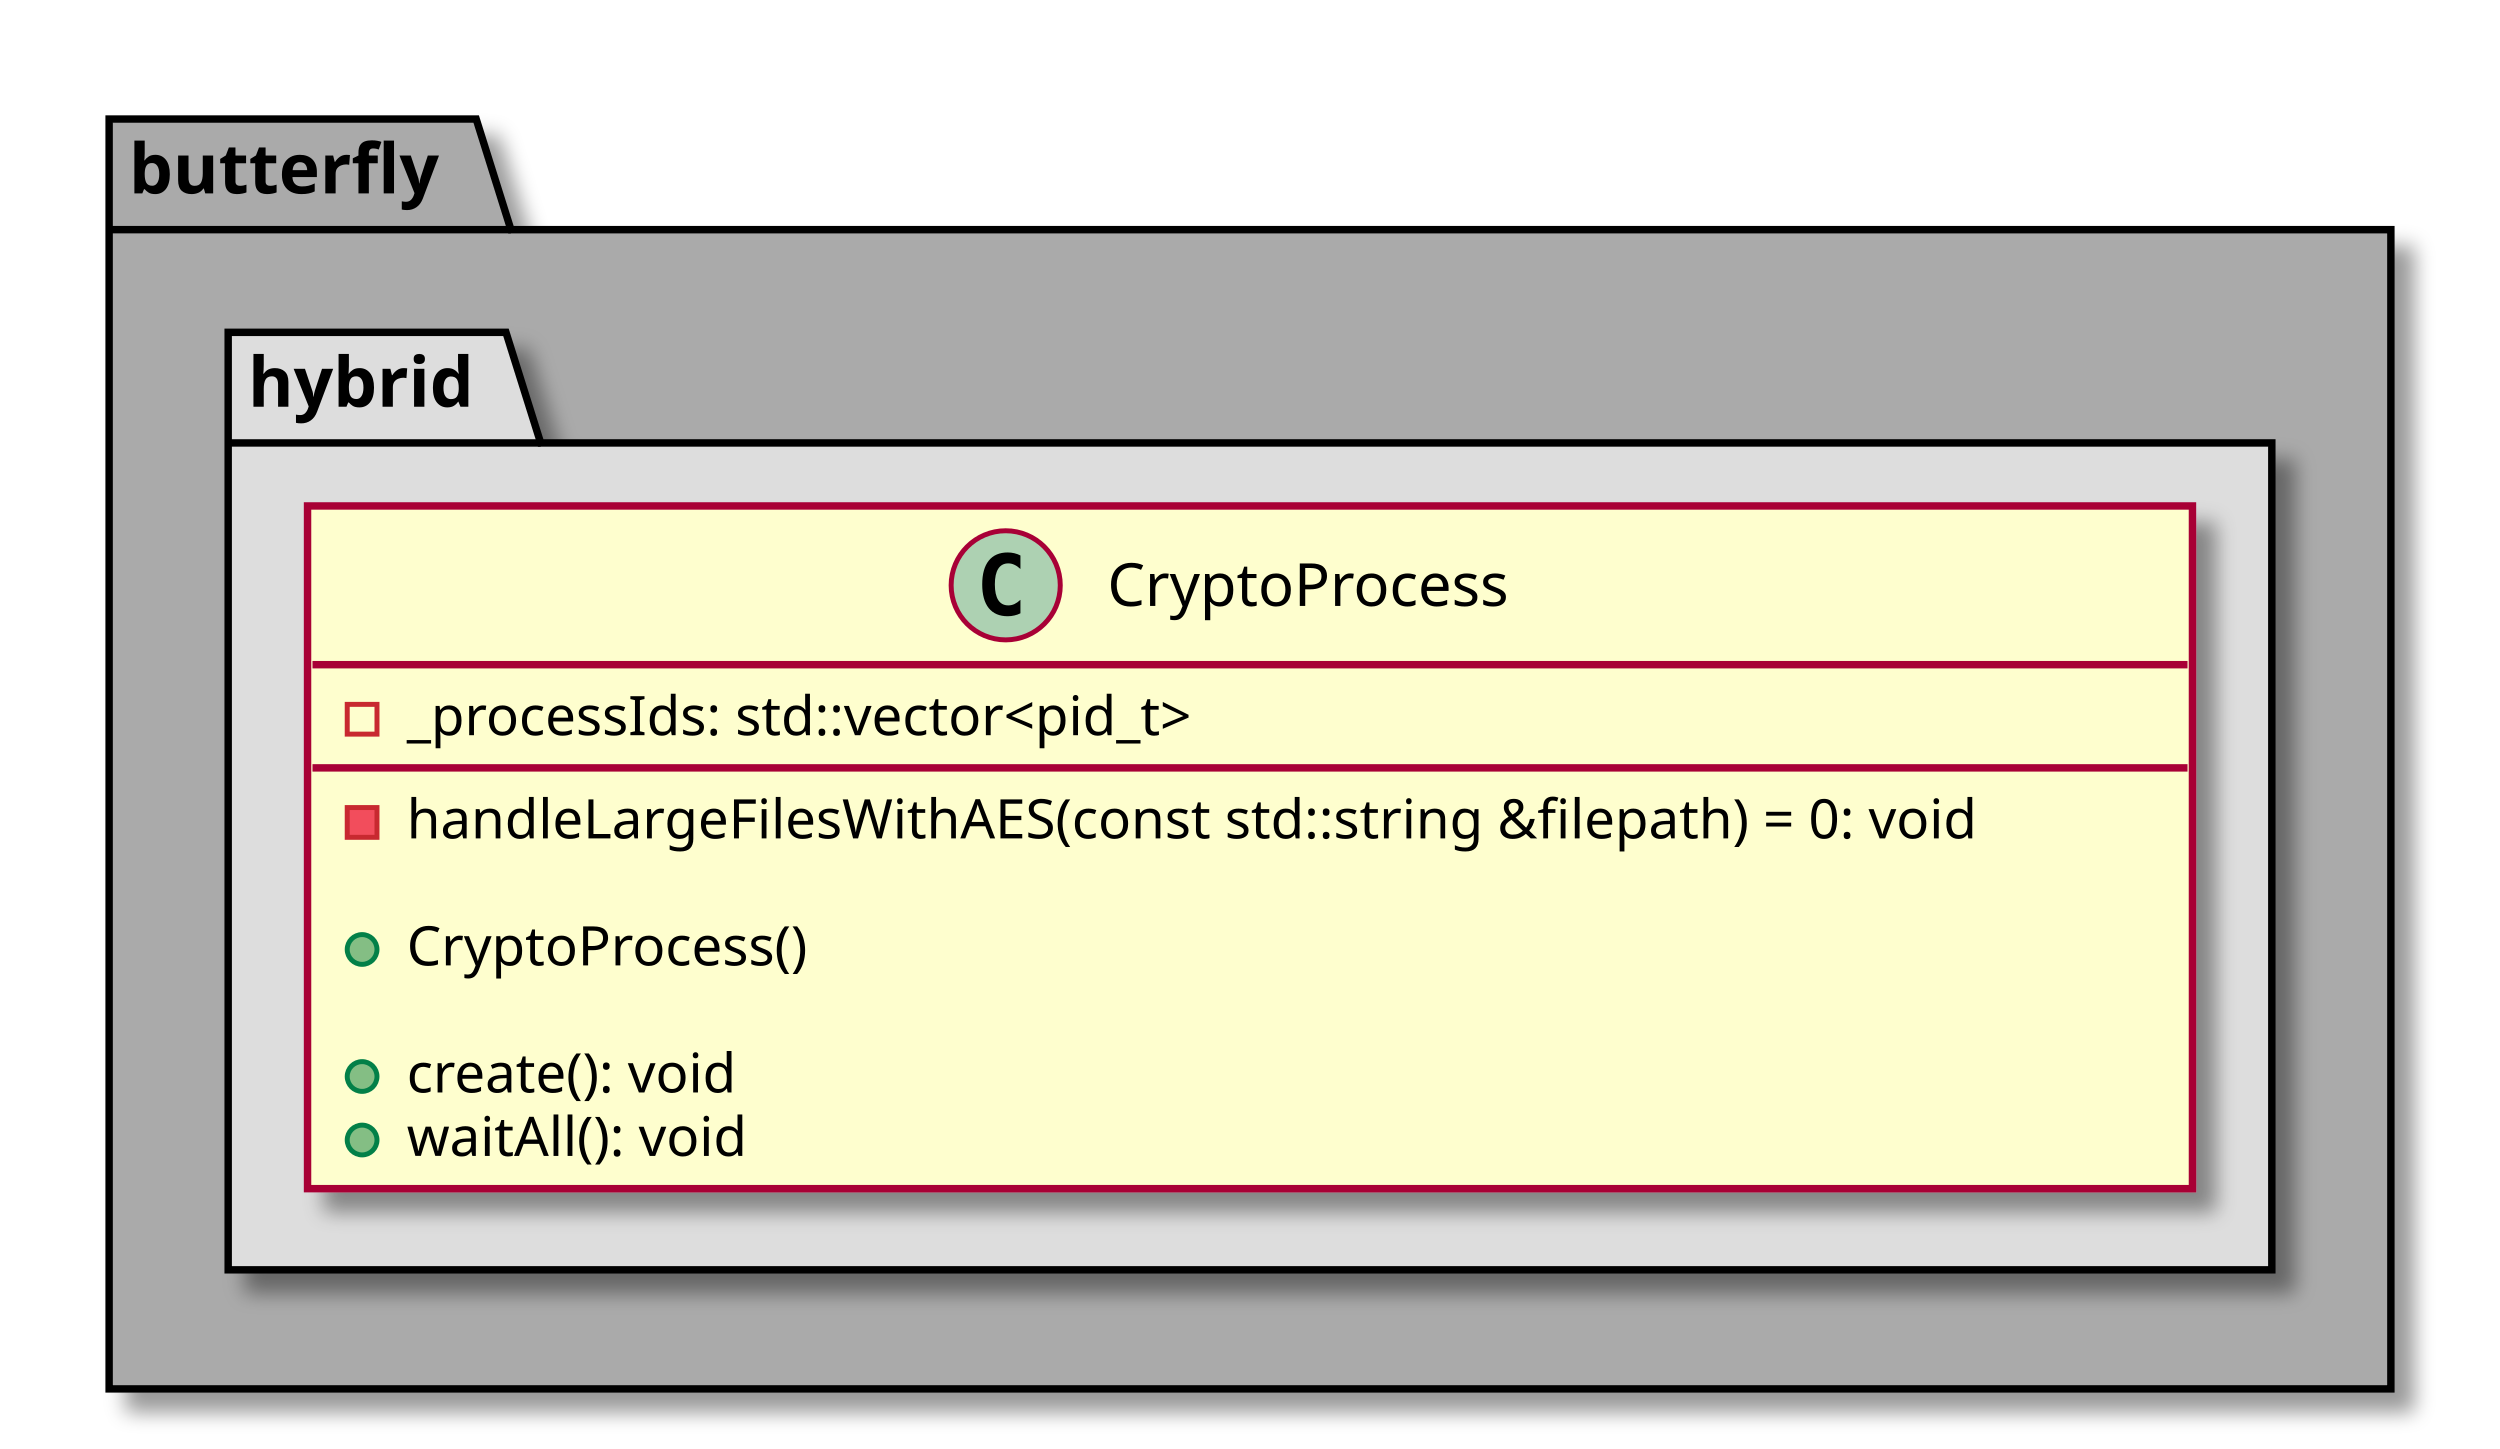
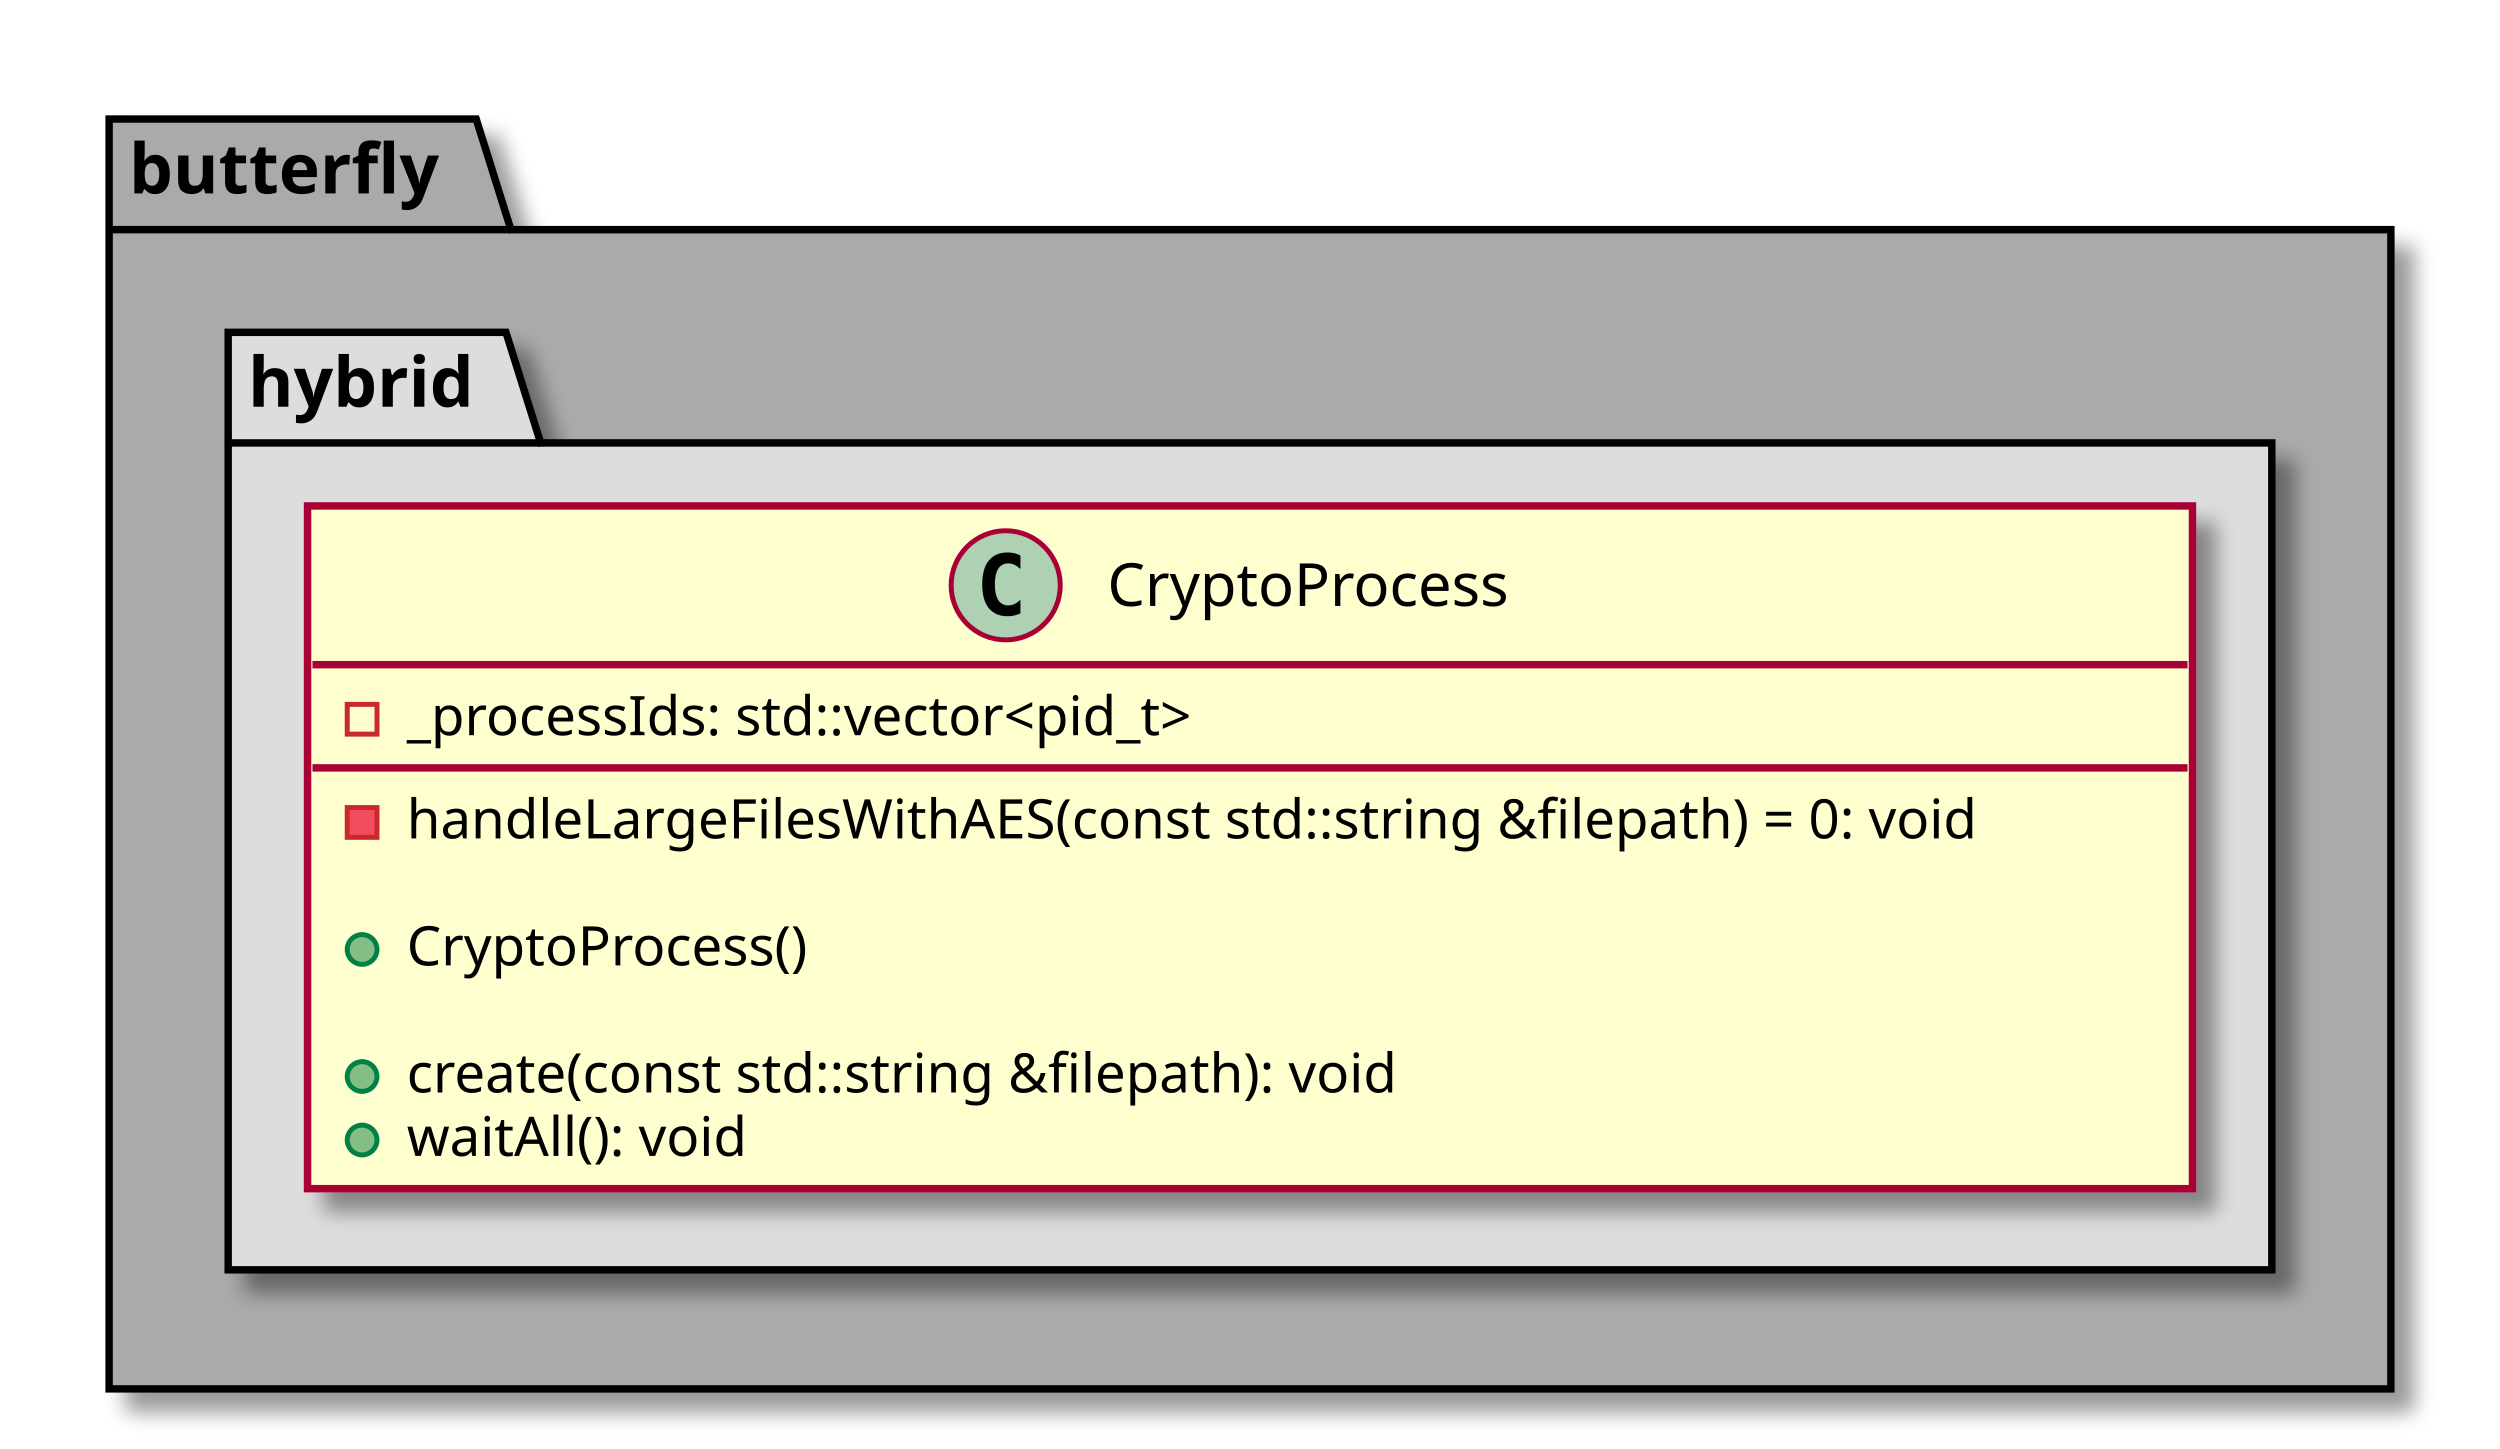
<svg xmlns="http://www.w3.org/2000/svg" contentScriptType="application/ecmascript" contentStyleType="text/css" height="292px" preserveAspectRatio="none" style="width:504px;height:292px;" version="1.1" viewBox="0 0 504 292" width="504px" zoomAndPan="magnify">
  <defs>
-     <filter height="300%" id="fc0uj0cv810wi" width="300%" x="-1" y="-1">
+     <filter height="300%" id="f1k1ioj78vt2x8" width="300%" x="-1" y="-1">
      <feGaussianBlur result="blurOut" stdDeviation="2.0" />
      <feColorMatrix in="blurOut" result="blurOut2" type="matrix" values="0 0 0 0 0 0 0 0 0 0 0 0 0 0 0 0 0 0 .4 0" />
      <feOffset dx="4.0" dy="4.0" in="blurOut2" result="blurOut3" />
      <feBlend in="SourceGraphic" in2="blurOut3" mode="normal" />
    </filter>
  </defs>
  <g>
-     <polygon fill="#AAAAAA" filter="url(#fc0uj0cv810wi)" points="22,24,96,24,103,46.297,482,46.297,482,280,22,280,22,24" style="stroke: #000000; stroke-width: 1.5;" />
+     <polygon fill="#AAAAAA" filter="url(#f1k1ioj78vt2x8)" points="22,24,96,24,103,46.297,482,46.297,482,280,22,280,22,24" style="stroke: #000000; stroke-width: 1.5;" />
    <line style="stroke: #000000; stroke-width: 1.5;" x1="22" x2="103" y1="46.297" y2="46.297" />
    <text fill="#000000" font-family="sans-serif" font-size="14" font-weight="bold" lengthAdjust="spacingAndGlyphs" textLength="68" x="26" y="38.995">butterfly</text>
-     <polygon fill="#DDDDDD" filter="url(#fc0uj0cv810wi)" points="46,67,102,67,109,89.297,458,89.297,458,256,46,256,46,67" style="stroke: #000000; stroke-width: 1.5;" />
+     <polygon fill="#DDDDDD" filter="url(#f1k1ioj78vt2x8)" points="46,67,102,67,109,89.297,458,89.297,458,256,46,256,46,67" style="stroke: #000000; stroke-width: 1.5;" />
    <line style="stroke: #000000; stroke-width: 1.5;" x1="46" x2="109" y1="89.297" y2="89.297" />
    <text fill="#000000" font-family="sans-serif" font-size="14" font-weight="bold" lengthAdjust="spacingAndGlyphs" textLength="50" x="50" y="81.995">hybrid</text>
-     <rect fill="#FEFECE" filter="url(#fc0uj0cv810wi)" height="137.633" id="CryptoProcess" style="stroke: #A80036; stroke-width: 1.5;" width="380" x="62" y="102" />
+     <rect fill="#FEFECE" filter="url(#f1k1ioj78vt2x8)" height="137.633" id="CryptoProcess" style="stroke: #A80036; stroke-width: 1.5;" width="380" x="62" y="102" />
    <ellipse cx="202.75" cy="118" fill="#ADD1B2" rx="11" ry="11" style="stroke: #A80036; stroke-width: 1.0;" />
    <path d="M205.719,123.641 Q205.141,123.938 204.5,124.078 Q203.859,124.234 203.156,124.234 Q200.656,124.234 199.328,122.594 Q198.016,120.938 198.016,117.812 Q198.016,114.688 199.328,113.031 Q200.656,111.375 203.156,111.375 Q203.859,111.375 204.5,111.531 Q205.156,111.688 205.719,111.984 L205.719,114.703 Q205.094,114.125 204.5,113.859 Q203.906,113.578 203.281,113.578 Q201.938,113.578 201.25,114.656 Q200.562,115.719 200.562,117.812 Q200.562,119.906 201.25,120.984 Q201.938,122.047 203.281,122.047 Q203.906,122.047 204.5,121.781 Q205.094,121.5 205.719,120.922 L205.719,123.641 Z " />
    <text fill="#000000" font-family="sans-serif" font-size="12" lengthAdjust="spacingAndGlyphs" textLength="90" x="223.25" y="122.154">CryptoProcess</text>
    <line style="stroke: #A80036; stroke-width: 1.5;" x1="63" x2="441" y1="134" y2="134" />
    <rect fill="none" height="6" style="stroke: #C82930; stroke-width: 1.0;" width="6" x="70" y="142" />
    <text fill="#000000" font-family="sans-serif" font-size="11" lengthAdjust="spacingAndGlyphs" textLength="183" x="82" y="148.21">_processIds: std::vector&lt;pid_t&gt;</text>
    <line style="stroke: #A80036; stroke-width: 1.5;" x1="63" x2="441" y1="154.805" y2="154.805" />
    <rect fill="#F24D5C" height="6" style="stroke: #C82930; stroke-width: 1.0;" width="6" x="70" y="162.805" />
    <text fill="#000000" font-family="sans-serif" font-size="11" lengthAdjust="spacingAndGlyphs" textLength="354" x="82" y="169.015">handleLargeFilesWithAES(const std::string &amp;filepath) = 0: void</text>
    <text fill="#000000" font-family="sans-serif" font-size="11" lengthAdjust="spacingAndGlyphs" textLength="0" x="86" y="181.82" />
    <ellipse cx="73" cy="191.414" fill="#84BE84" rx="3" ry="3" style="stroke: #038048; stroke-width: 1.0;" />
    <text fill="#000000" font-family="sans-serif" font-size="11" lengthAdjust="spacingAndGlyphs" textLength="91" x="82" y="194.625">CryptoProcess()</text>
    <text fill="#000000" font-family="sans-serif" font-size="11" lengthAdjust="spacingAndGlyphs" textLength="0" x="86" y="207.429" />
    <ellipse cx="73" cy="217.023" fill="#84BE84" rx="3" ry="3" style="stroke: #038048; stroke-width: 1.0;" />
-     <text fill="#000000" font-family="sans-serif" font-size="11" lengthAdjust="spacingAndGlyphs" textLength="75" x="82" y="220.234">create(): void</text>
+     <text fill="#000000" font-family="sans-serif" font-size="11" lengthAdjust="spacingAndGlyphs" textLength="225" x="82" y="220.234">create(const std::string &amp;filepath): void</text>
    <ellipse cx="73" cy="229.828" fill="#84BE84" rx="3" ry="3" style="stroke: #038048; stroke-width: 1.0;" />
    <text fill="#000000" font-family="sans-serif" font-size="11" lengthAdjust="spacingAndGlyphs" textLength="75" x="82" y="233.039">waitAll(): void</text>
  </g>
</svg>
